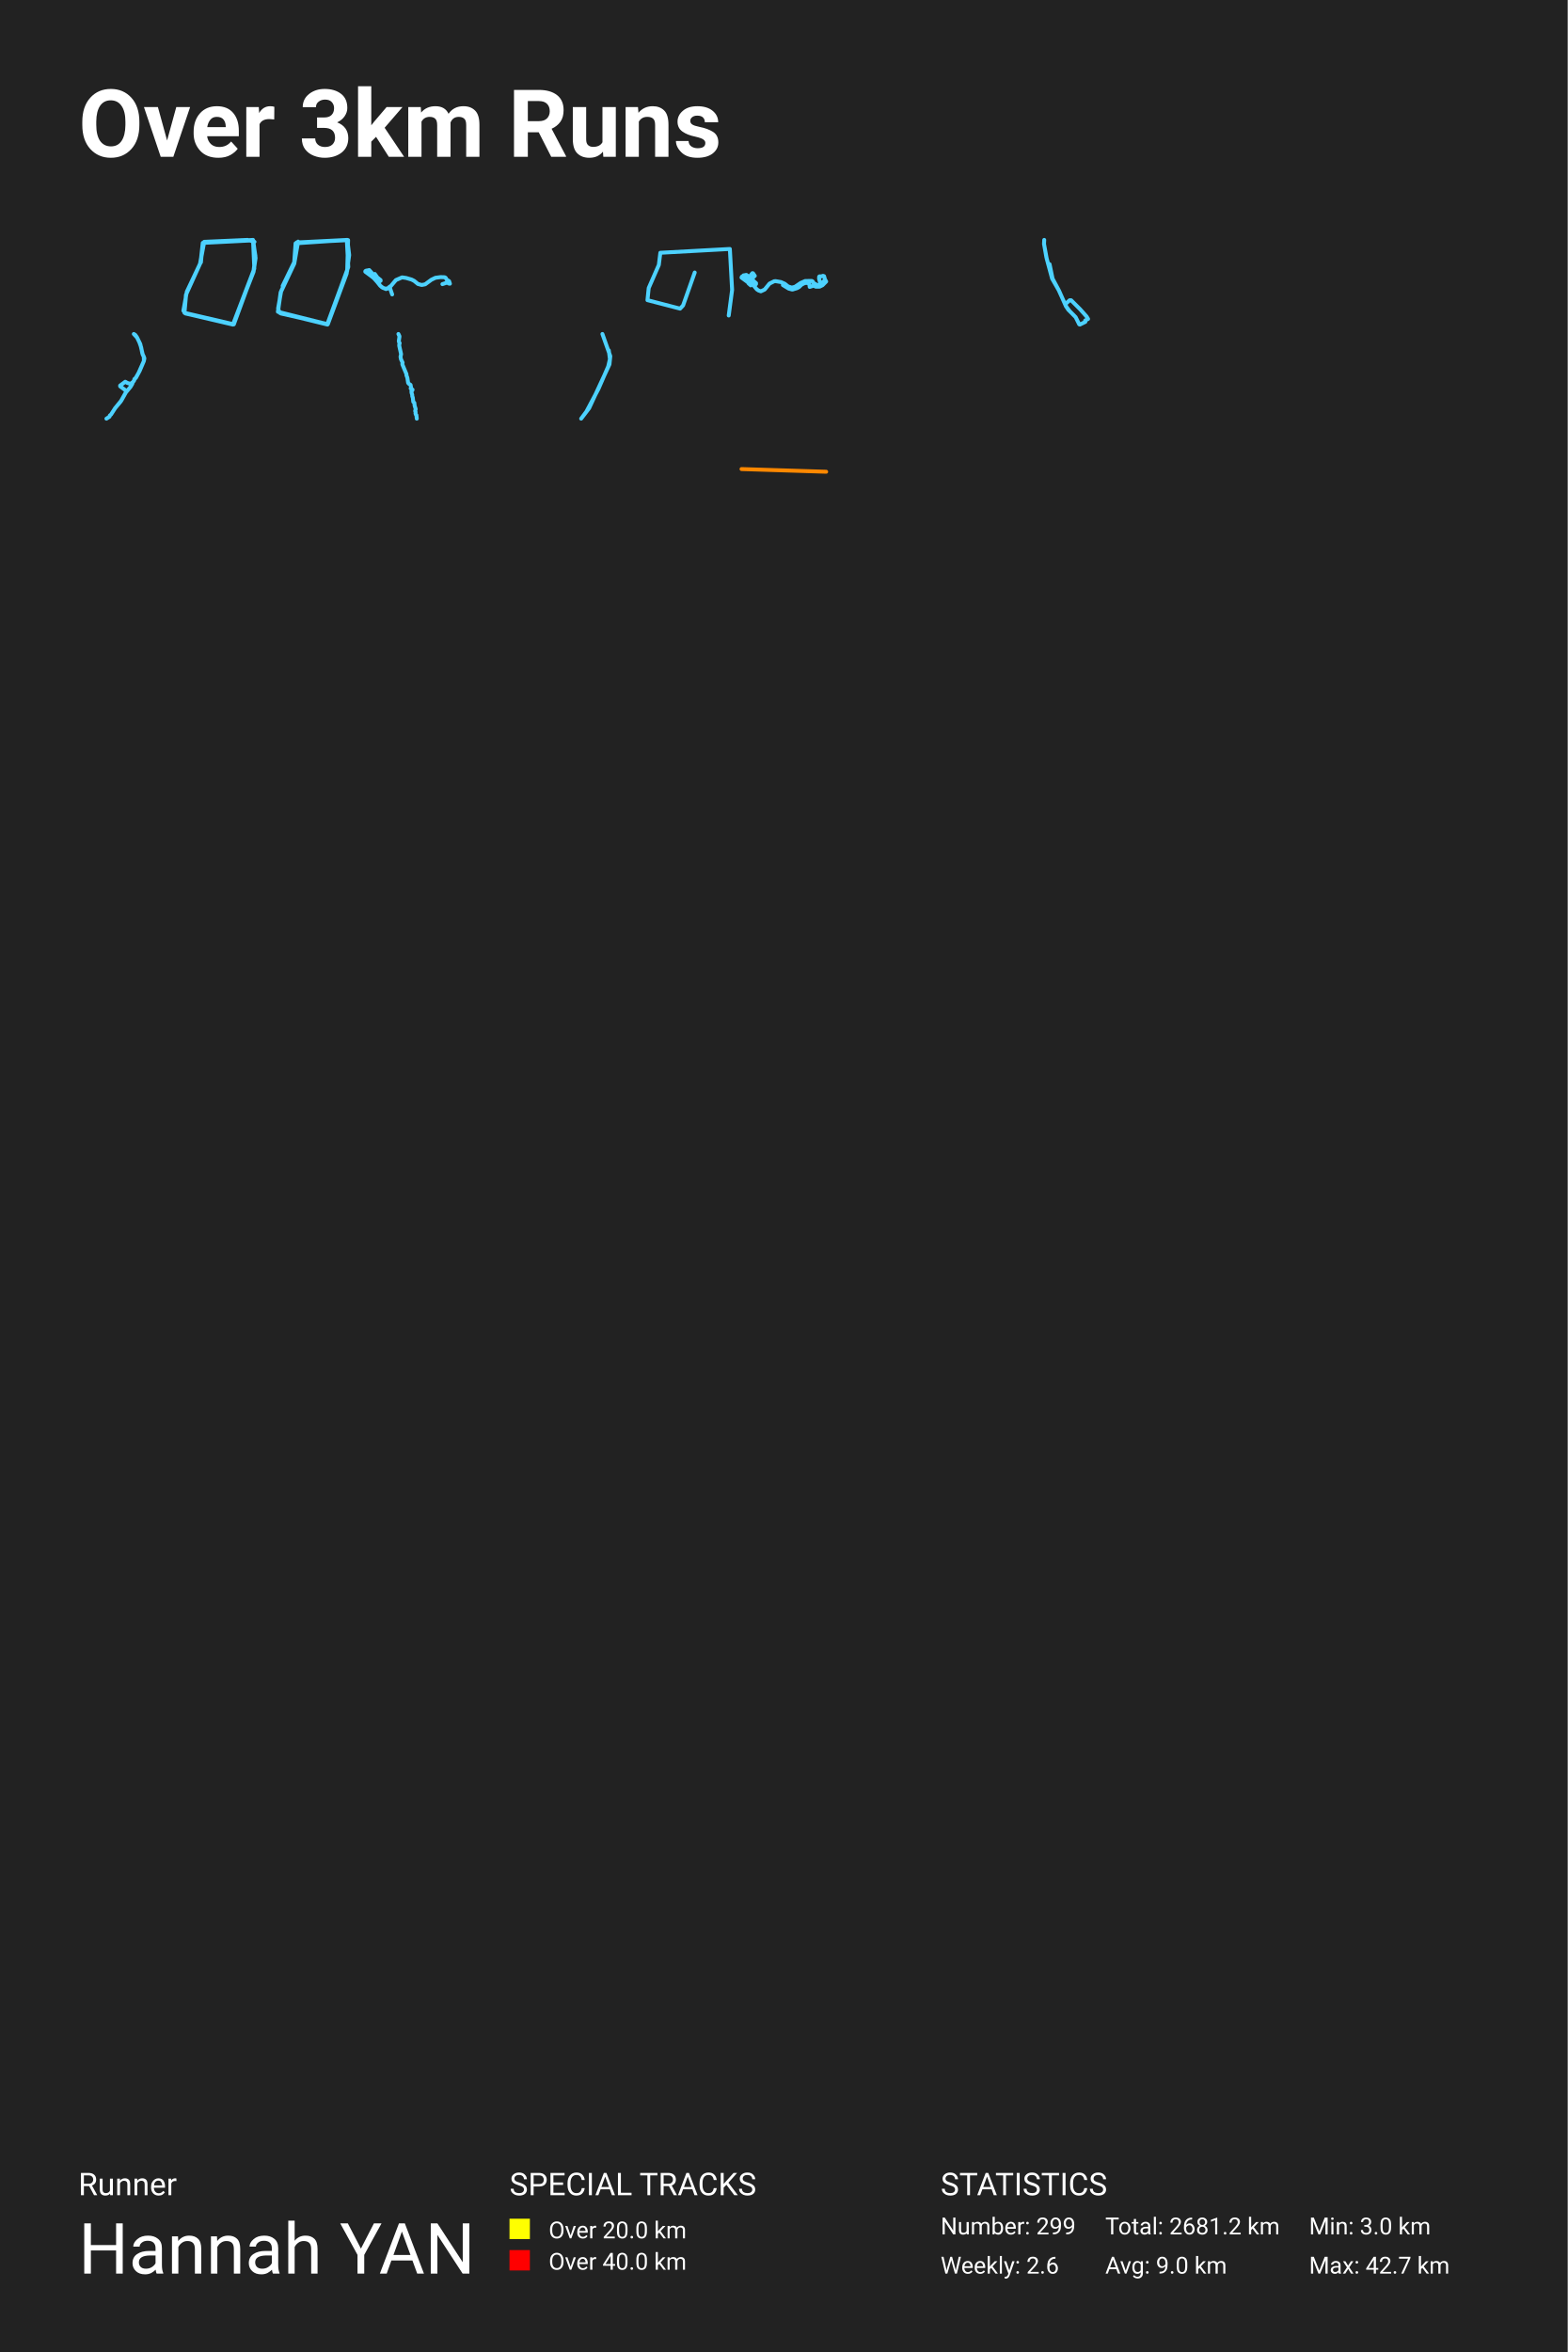
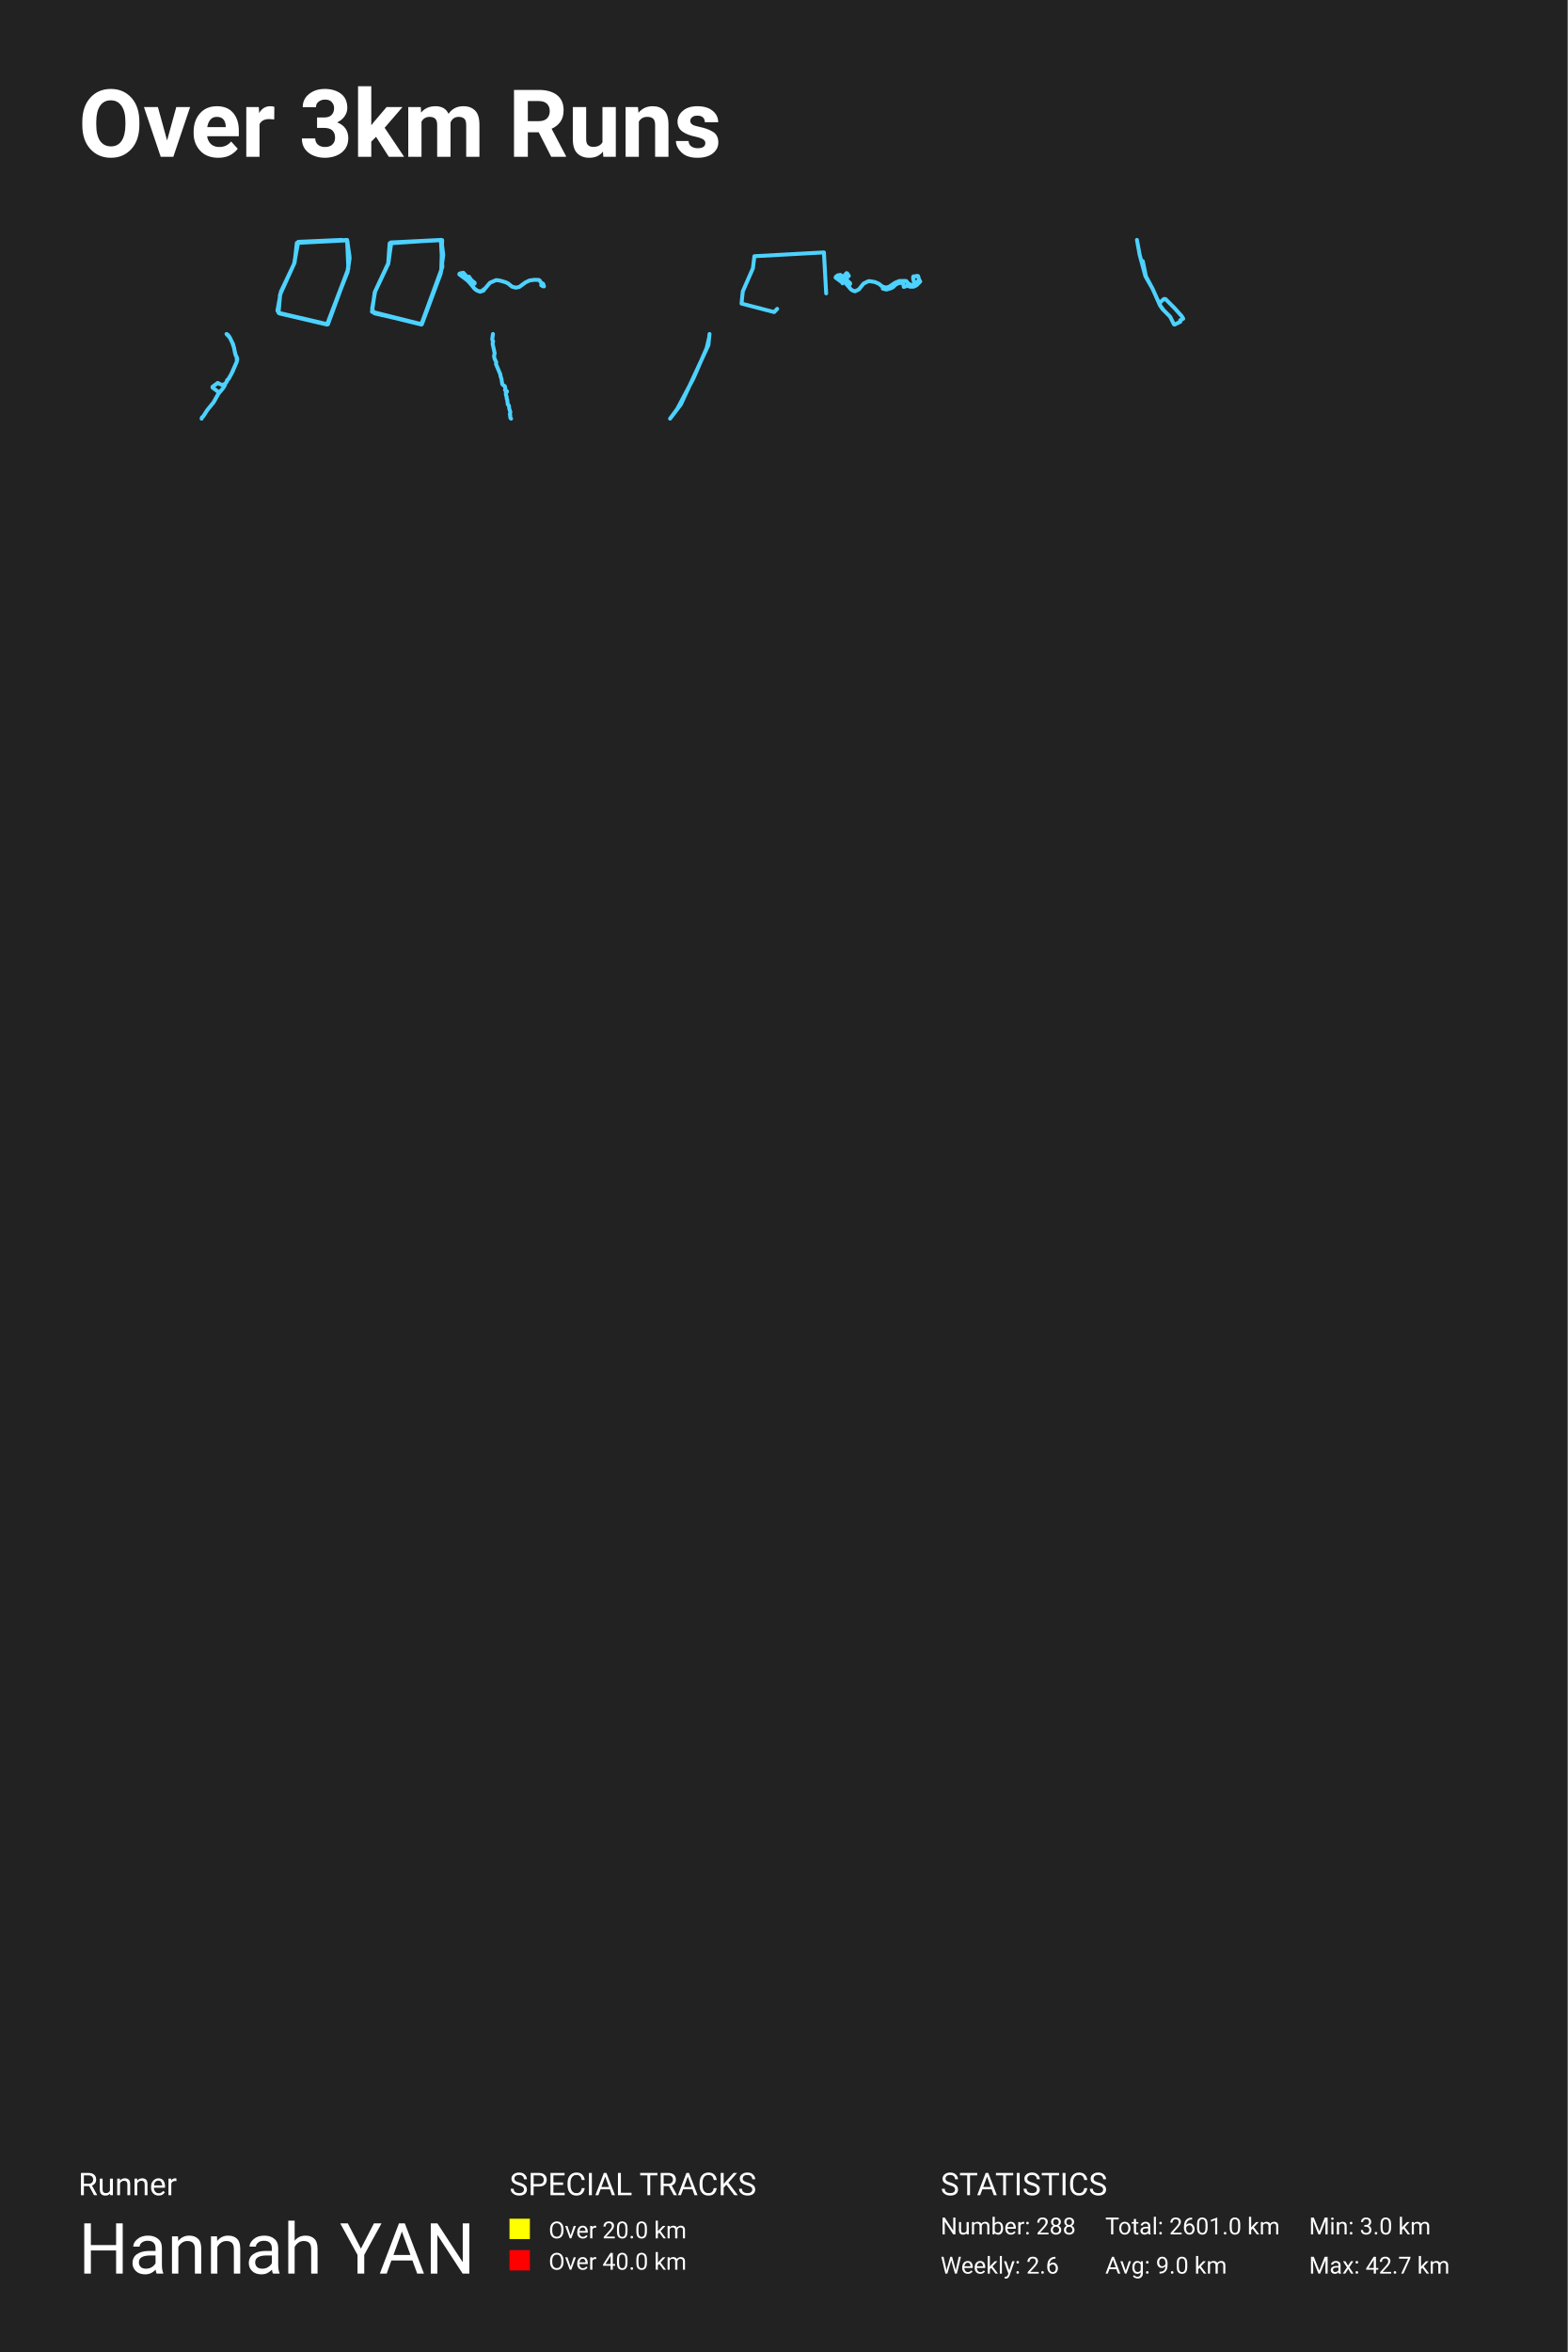
<svg xmlns="http://www.w3.org/2000/svg" baseProfile="full" height="300mm" version="1.1" viewBox="0,0,200,300" width="200mm">
  <defs />
  <rect fill="#222222" height="300" width="200" x="0" y="0" />
  <text fill="#FFFFFF" style="font-size:12px; font-family:-apple-system, BlinkMacSystemFont, 'Segoe UI', Roboto, 'Helvetica Neue', Arial, sans-serif; font-weight:bold;" x="10" y="20">Over 3km Runs</text>
  <text fill="#FFFFFF" style="font-size:4px; font-family:-apple-system, BlinkMacSystemFont, 'Segoe UI', Roboto, 'Helvetica Neue', Arial, sans-serif;" x="10" y="280">Runner</text>
  <text fill="#FFFFFF" style="font-size:9px; font-family:-apple-system, BlinkMacSystemFont, 'Segoe UI', Roboto, 'Helvetica Neue', Arial, sans-serif;" x="10" y="290">Hannah YAN</text>
  <text fill="#FFFFFF" style="font-size:4px; font-family:-apple-system, BlinkMacSystemFont, 'Segoe UI', Roboto, 'Helvetica Neue', Arial, sans-serif;" x="65" y="280">SPECIAL TRACKS</text>
  <rect fill="yellow" height="2.6" width="2.6" x="65" y="283" />
  <text fill="#FFFFFF" style="font-size:3px; font-family:-apple-system, BlinkMacSystemFont, 'Segoe UI', Roboto, 'Helvetica Neue', Arial, sans-serif;" x="70" y="285.5">Over 20.0 km</text>
  <rect fill="red" height="2.6" width="2.6" x="65" y="287" />
  <text fill="#FFFFFF" style="font-size:3px; font-family:-apple-system, BlinkMacSystemFont, 'Segoe UI', Roboto, 'Helvetica Neue', Arial, sans-serif;" x="70" y="289.5">Over 40.0 km</text>
  <text fill="#FFFFFF" style="font-size:4px; font-family:-apple-system, BlinkMacSystemFont, 'Segoe UI', Roboto, 'Helvetica Neue', Arial, sans-serif;" x="120" y="280">STATISTICS</text>
-   <text fill="#FFFFFF" style="font-size:3px; font-family:-apple-system, BlinkMacSystemFont, 'Segoe UI', Roboto, 'Helvetica Neue', Arial, sans-serif;" x="120" y="285">Number: 299</text>
+   <text fill="#FFFFFF" style="font-size:3px; font-family:-apple-system, BlinkMacSystemFont, 'Segoe UI', Roboto, 'Helvetica Neue', Arial, sans-serif;" x="120" y="285">Number: 288</text>
  <text fill="#FFFFFF" style="font-size:3px; font-family:-apple-system, BlinkMacSystemFont, 'Segoe UI', Roboto, 'Helvetica Neue', Arial, sans-serif;" x="120" y="290">Weekly: 2.6</text>
-   <text fill="#FFFFFF" style="font-size:3px; font-family:-apple-system, BlinkMacSystemFont, 'Segoe UI', Roboto, 'Helvetica Neue', Arial, sans-serif;" x="141" y="285">Total: 2681.2 km</text>
+   <text fill="#FFFFFF" style="font-size:3px; font-family:-apple-system, BlinkMacSystemFont, 'Segoe UI', Roboto, 'Helvetica Neue', Arial, sans-serif;" x="141" y="285">Total: 2601.0 km</text>
  <text fill="#FFFFFF" style="font-size:3px; font-family:-apple-system, BlinkMacSystemFont, 'Segoe UI', Roboto, 'Helvetica Neue', Arial, sans-serif;" x="141" y="290">Avg: 9.0 km</text>
  <text fill="#FFFFFF" style="font-size:3px; font-family:-apple-system, BlinkMacSystemFont, 'Segoe UI', Roboto, 'Helvetica Neue', Arial, sans-serif;" x="167" y="285">Min: 3.0 km</text>
  <text fill="#FFFFFF" style="font-size:3px; font-family:-apple-system, BlinkMacSystemFont, 'Segoe UI', Roboto, 'Helvetica Neue', Arial, sans-serif;" x="167" y="290">Max: 42.7 km</text>
-   <polyline fill="none" opacity="1" points="32.466,30.845 31.58,30.6 26.052,30.845 25.539,33.6 23.743,37.555 23.534,39.9 29.831,41.373 32.443,34.255 32.28,30.6 25.866,30.982 25.586,33.491 23.72,37.609 23.534,39.9 29.738,41.345 32.35,34.5 32.583,32.645 32.28,30.627 26.006,30.927 25.516,33.655 23.837,37.2 23.394,39.627 23.65,39.982 29.714,41.4 32.35,34.664 32.606,32.918 32.303,30.655 25.866,30.982 25.633,33.464" stroke="#4dd2ff" stroke-dasharray="none" stroke-linecap="round" stroke-linejoin="round" stroke-width="0.5" />
-   <polyline fill="none" opacity="1" points="38.034,30.818 37.546,33.62 35.824,37.265 35.452,39.768 41.757,41.346 44.432,34.055 44.246,30.6 37.708,31.035 37.522,33.592 35.87,37.129 35.475,39.36 35.684,39.904 41.78,41.4 44.292,34.545 44.409,30.627 37.918,30.954 37.546,33.565 35.801,37.292 35.475,39.686 35.824,39.985 41.826,41.346 44.223,34.898 44.548,32.532 44.316,30.6 37.848,30.926 37.592,33.32 36.057,36.476" stroke="#4dd2ff" stroke-dasharray="none" stroke-linecap="round" stroke-linejoin="round" stroke-width="0.5" />
-   <polyline fill="none" opacity="1" points="50.031,37.556 49.694,36.568 49.698,36.717 49.242,36.87 48.745,36.656 48.498,36.437 47.818,35.572 46.604,34.632 46.723,34.531 47.112,34.457 47.815,35.235 48.528,35.707 48.558,35.812 48.297,35.978 48.177,35.983 47.631,35.397 46.626,34.671 46.619,34.575 47.116,34.453 47.785,35.205 48.528,35.712 48.543,35.812 48.259,36 48.173,35.983 47.564,35.336 46.6,34.623 46.693,34.54 47.108,34.444 47.785,35.213 48.554,35.72 48.551,35.799 48.371,35.934 48.181,35.996 47.736,35.497 46.637,34.667 46.611,34.588 47.097,34.457 47.796,35.213 48.495,35.672 48.547,35.799 48.256,36.004 48.177,35.996 47.717,35.48 46.622,34.671 46.611,34.588 46.723,34.518 47.119,34.47 47.792,35.222 48.536,35.725 48.547,35.795 48.45,35.873 48.259,36 48.158,35.996 47.62,35.401 47.729,35.239 47.878,35.27 48.525,35.707 48.51,35.838 48.267,36.004 48.147,35.991 47.665,35.441 46.619,34.663 46.675,34.545 47.112,34.457 47.807,35.231 48.532,35.712 48.525,35.825 48.256,36.009 48.17,36.004 47.59,35.358 46.604,34.632 46.708,34.527 47.116,34.457 47.785,35.213 48.532,35.707 48.517,35.821 48.263,35.996 48.151,35.978 47.945,35.703 47.613,35.41 47.736,35.244 47.96,35.309 48.54,35.738 48.424,35.886 48.184,36 47.575,35.349 46.611,34.649 46.712,34.531 47.097,34.453 47.844,35.27 47.818,34.942 48.184,35.449 48.525,35.733 48.184,36 47.583,35.362 46.604,34.658 46.686,34.531 47.134,34.47 47.744,35.191 48.293,35.51 48.536,35.729 48.54,35.803 48.27,35.996 48.244,36.074 48.517,36.441 48.868,36.726 49.216,36.83 49.691,36.686 50.505,35.725 51.297,35.379 51.813,35.454 52.512,35.659 52.837,35.825 53.323,36.223 53.805,36.35 54.242,36.262 55.034,35.681 55.55,35.432 56.212,35.344 56.724,35.362 56.862,35.436 56.978,35.663 57.292,35.86 57.4,36.184 57.254,36.166 57.045,36.039 56.44,36.24" stroke="#4dd2ff" stroke-dasharray="none" stroke-linecap="round" stroke-linejoin="round" stroke-width="0.5" />
-   <polyline fill="none" opacity="1" points="92.969,40.244 93.4,36.979 93.113,31.756 84.243,32.241 84.052,33.79 82.76,36.737 82.6,38.285 86.764,39.367 87.147,38.957 88.63,34.76" stroke="#4dd2ff" stroke-dasharray="none" stroke-linecap="round" stroke-linejoin="round" stroke-width="0.5" />
-   <polyline fill="none" opacity="1" points="99.88,36.361 100.623,36.813 101.085,36.938 101.685,36.756 101.942,36.615 102.254,36.311 102.604,36.129 102.819,36.084 103.231,36.118 103.296,36.596 103.841,36.429 104.056,36.57 104.569,36.562 104.936,36.38 105.4,35.909 105.293,35.719 104.773,36.198 104.653,36.179 104.494,35.537 104.504,35.297 104.54,35.252 104.812,35.244 104.994,35.18 105.127,35.225 105.267,35.704 104.867,36.118 104.536,36.346 104.364,36.38 104.208,36.338 103.796,36.106 103.686,35.901 103.572,35.833 102.724,35.841 102.156,36.087 101.419,36.585 101.013,36.684 100.555,36.543 100.117,36.194 99.63,35.977 98.948,35.859 98.766,35.875 98.175,36.171 97.555,36.931 97.068,37.158 96.769,37.052 96.552,36.904 95.808,36.008 94.782,35.237 94.834,35.138 95.227,35.066 95.795,35.711 96.444,36.156 96.448,36.239 96.198,36.414 96.12,36.384 95.727,35.935 94.772,35.218 94.85,35.134 95.201,35.062 95.603,35.324 95.987,34.842 96.068,34.857 96.295,35.187 95.85,35.578 95.795,35.7 95.948,35.814 95.87,35.442 95.905,35.453 96.149,35.848 96.457,36.118 96.425,36.239 96.207,36.399 96.097,36.365 95.626,35.852 94.785,35.237 94.85,35.126 95.227,35.073 95.798,35.715 96.448,36.152 96.454,36.209 96.353,36.296 96.103,36.384 95.964,36.171 95.626,35.844 94.779,35.225 94.834,35.142 95.201,35.07 95.733,35.654 96.441,36.152 96.448,36.22 96.191,36.403 96.103,36.376 95.922,36.122 95.655,35.871 95.399,35.689 95.188,35.613 94.762,35.256 94.645,35.29 94.6,35.408 95.451,36.03 95.483,36.137 95.782,36.399" stroke="#4dd2ff" stroke-dasharray="none" stroke-linecap="round" stroke-linejoin="round" stroke-width="0.5" />
-   <polyline fill="none" opacity="1" points="133.188,31.087 133.492,32.806 133.702,33.608 133.904,33.7 134.281,35.533 135.056,36.983 136.007,39.08 136.282,39.498 137.228,40.455 137.685,41.371 137.768,41.4 138.464,41.056 138.445,40.879 138.812,40.684 138.626,40.375 137.783,39.429 136.655,38.301 136.468,38.295 135.934,38.765 136.012,39.085 136.395,39.595 136.002,39.091 135.105,37.075 134.222,35.533 133.531,32.966 133.192,31.121 133.217,30.6" stroke="#4dd2ff" stroke-dasharray="none" stroke-linecap="round" stroke-linejoin="round" stroke-width="0.5" />
-   <polyline fill="none" opacity="1" points="14.666,52.085 15.403,51.204 16.06,50.04 16.023,49.787 15.333,49.279 15.323,49.182 15.983,48.693 16.229,48.837 16.697,48.988 16.81,48.829 16.946,48.759 17.105,48.546 17.145,48.352 17.321,48.196 17.679,47.572 18.353,46.05 18.423,45.693 18.157,45.08 18.005,44.296 17.789,43.679 17.5,43.07 17.072,42.6 17.265,42.728 17.46,43 17.895,43.885 18.22,45.27 18.343,45.464 18.36,46.035 17.819,47.304 17.341,48.192 17.138,48.379 17.128,48.507 16.913,48.794 16.88,48.957 16.651,49.341 16.063,50.047 15.482,51.087 14.686,52.065 14.158,52.884 14.019,52.985 13.969,53.148 13.577,53.4" stroke="#4dd2ff" stroke-dasharray="none" stroke-linecap="round" stroke-linejoin="round" stroke-width="0.5" />
-   <polyline fill="none" opacity="1" points="50.829,42.6 50.969,42.899 50.879,43.501 50.919,43.668 50.988,43.758 50.932,43.992 50.943,44.144 51.17,45.171 51.096,45.511 51.157,45.826 51.363,46.255 51.323,46.459 51.861,47.74 51.846,47.851 51.97,48.184 52.067,48.838 52.152,48.943 52.379,49.092 52.445,49.45 52.392,49.548 52.627,49.697 52.616,49.774 52.492,49.885 52.508,50.11 52.587,50.351 52.598,50.567 52.659,50.69 52.725,51.258 52.857,51.382 52.901,51.761 53.036,52.178 52.965,52.419 53.028,52.564 53.007,52.721 53.052,52.882 53.121,52.94 53.171,53.4" stroke="#4dd2ff" stroke-dasharray="none" stroke-linecap="round" stroke-linejoin="round" stroke-width="0.5" />
-   <polyline fill="none" opacity="1" points="77.669,44.685 77.811,45.805 77.593,46.747 76.341,49.619 74.815,52.491 74.141,53.4 75.156,52.069 77.754,46.47 77.859,45.428 76.853,42.6" stroke="#4dd2ff" stroke-dasharray="none" stroke-linecap="round" stroke-linejoin="round" stroke-width="0.5" />
-   <polyline fill="none" opacity="1" points="105.4,60.171 94.6,59.829" stroke="#ff8800" stroke-dasharray="none" stroke-linecap="round" stroke-linejoin="round" stroke-width="0.5" />
+   <polyline fill="none" opacity="1" points="43.58,30.6 38.052,30.845 37.539,33.6 35.743,37.555 35.534,39.9 41.831,41.373 44.443,34.255 44.28,30.6 37.866,30.982 37.586,33.491 35.72,37.609 35.534,39.9 41.738,41.345 44.35,34.5 44.583,32.645 44.28,30.627 38.006,30.927 37.516,33.655 35.837,37.2 35.394,39.627 35.65,39.982 41.714,41.4 44.35,34.664 44.606,32.918 44.303,30.655 37.866,30.982" stroke="#4dd2ff" stroke-dasharray="none" stroke-linecap="round" stroke-linejoin="round" stroke-width="0.5" />
+   <polyline fill="none" opacity="1" points="49.546,33.62 47.824,37.265 47.452,39.768 53.757,41.346 56.432,34.055 56.246,30.6 49.708,31.035 49.522,33.592 47.87,37.129 47.475,39.36 47.684,39.904 53.78,41.4 56.292,34.545 56.409,30.627 49.918,30.954 49.546,33.565 47.801,37.292 47.475,39.686 47.824,39.985 53.826,41.346 56.223,34.898 56.548,32.532 56.316,30.6 49.848,30.926 49.592,33.32" stroke="#4dd2ff" stroke-dasharray="none" stroke-linecap="round" stroke-linejoin="round" stroke-width="0.5" />
+   <polyline fill="none" opacity="1" points="61.694,36.911 61.698,37.06 61.242,37.213 60.745,36.999 60.498,36.78 59.818,35.915 58.604,34.975 58.723,34.874 59.112,34.8 59.815,35.578 60.528,36.05 60.558,36.155 60.297,36.321 60.177,36.326 59.631,35.74 58.626,35.014 58.619,34.918 59.116,34.796 59.785,35.548 60.528,36.055 60.543,36.155 60.259,36.343 60.173,36.326 59.564,35.679 58.6,34.966 58.693,34.883 59.108,34.787 59.785,35.556 60.554,36.063 60.551,36.142 60.371,36.278 60.181,36.339 59.736,35.84 58.637,35.01 58.611,34.931 59.097,34.8 59.796,35.556 60.495,36.015 60.547,36.142 60.256,36.348 60.177,36.339 59.717,35.823 58.622,35.014 58.611,34.931 58.723,34.861 59.119,34.813 59.792,35.565 60.536,36.068 60.547,36.138 60.45,36.216 60.259,36.343 60.158,36.339 59.62,35.744 59.729,35.583 59.878,35.613 60.525,36.05 60.51,36.181 60.267,36.348 60.147,36.334 59.665,35.784 58.619,35.006 58.675,34.888 59.112,34.8 59.807,35.574 60.532,36.055 60.525,36.168 60.256,36.352 60.17,36.348 59.59,35.701 58.604,34.975 58.708,34.87 59.116,34.8 59.785,35.556 60.532,36.05 60.517,36.164 60.263,36.339 60.151,36.321 59.945,36.046 59.613,35.753 59.736,35.587 59.96,35.653 60.54,36.081 60.424,36.229 60.184,36.343 59.575,35.692 58.611,34.993 58.712,34.874 59.097,34.796 59.844,35.613 59.818,35.285 60.184,35.792 60.525,36.077 60.184,36.343 59.583,35.705 58.604,35.001 58.686,34.874 59.134,34.813 59.744,35.535 60.293,35.854 60.536,36.072 60.54,36.146 60.27,36.339 60.244,36.417 60.517,36.785 60.868,37.069 61.216,37.174 61.691,37.029 62.505,36.068 63.297,35.722 63.813,35.797 64.512,36.002 64.837,36.168 65.323,36.566 65.805,36.693 66.242,36.605 67.034,36.024 67.55,35.775 68.212,35.687 68.724,35.705 68.862,35.779 68.978,36.007 69.292,36.203 69.4,36.527 69.254,36.509 69.045,36.382" stroke="#4dd2ff" stroke-dasharray="none" stroke-linecap="round" stroke-linejoin="round" stroke-width="0.5" />
+   <polyline fill="none" opacity="1" points="105.4,37.418 105.113,32.195 96.243,32.68 96.052,34.228 94.76,37.175 94.6,38.723 98.764,39.805 99.147,39.395" stroke="#4dd2ff" stroke-dasharray="none" stroke-linecap="round" stroke-linejoin="round" stroke-width="0.5" />
+   <polyline fill="none" opacity="1" points="112.623,36.813 113.085,36.938 113.685,36.756 113.942,36.615 114.254,36.311 114.604,36.129 114.819,36.084 115.231,36.118 115.296,36.596 115.841,36.429 116.056,36.57 116.569,36.562 116.936,36.38 117.4,35.909 117.293,35.719 116.773,36.198 116.653,36.179 116.494,35.537 116.504,35.297 116.54,35.252 116.812,35.244 116.994,35.18 117.127,35.225 117.267,35.704 116.867,36.118 116.536,36.346 116.364,36.38 116.208,36.338 115.796,36.106 115.686,35.901 115.572,35.833 114.724,35.841 114.156,36.087 113.419,36.585 113.013,36.684 112.555,36.543 112.117,36.194 111.63,35.977 110.948,35.859 110.766,35.875 110.175,36.171 109.555,36.931 109.068,37.158 108.769,37.052 108.552,36.904 107.808,36.008 106.782,35.237 106.834,35.138 107.227,35.066 107.795,35.711 108.444,36.156 108.448,36.239 108.198,36.414 108.12,36.384 107.727,35.935 106.772,35.218 106.85,35.134 107.201,35.062 107.603,35.324 107.987,34.842 108.068,34.857 108.295,35.187 107.85,35.578 107.795,35.7 107.948,35.814 107.87,35.442 107.905,35.453 108.149,35.848 108.457,36.118 108.425,36.239 108.207,36.399 108.097,36.365 107.626,35.852 106.785,35.237 106.85,35.126 107.227,35.073 107.798,35.715 108.448,36.152 108.454,36.209 108.353,36.296 108.103,36.384 107.964,36.171 107.626,35.844 106.779,35.225 106.834,35.142 107.201,35.07 107.733,35.654 108.441,36.152 108.448,36.22 108.191,36.403 108.103,36.376 107.922,36.122 107.655,35.871 107.399,35.689 107.188,35.613 106.762,35.256 106.645,35.29 106.6,35.408 107.451,36.03 107.483,36.137" stroke="#4dd2ff" stroke-dasharray="none" stroke-linecap="round" stroke-linejoin="round" stroke-width="0.5" />
+   <polyline fill="none" opacity="1" points="145.362,32.37 145.583,33.213 145.795,33.309 146.191,35.236 147.006,36.759 148.005,38.962 148.294,39.401 149.288,40.407 149.767,41.37 149.855,41.4 150.587,41.039 150.566,40.852 150.953,40.648 150.757,40.322 149.87,39.329 148.685,38.143 148.49,38.137 147.928,38.631 148.01,38.968 148.412,39.504 148,38.974 147.057,36.855 146.13,35.236 145.403,32.539 145.047,30.6" stroke="#4dd2ff" stroke-dasharray="none" stroke-linecap="round" stroke-linejoin="round" stroke-width="0.5" />
+   <polyline fill="none" opacity="1" points="27.188,51.41 27.861,50.218 27.823,49.959 27.116,49.439 27.106,49.339 27.783,48.839 28.034,48.986 28.513,49.141 28.629,48.978 28.768,48.906 28.931,48.688 28.972,48.489 29.152,48.33 29.519,47.69 30.209,46.133 30.28,45.767 30.008,45.139 29.852,44.337 29.631,43.705 29.336,43.081 28.897,42.6 29.094,42.731 29.295,43.009 29.74,43.915 30.073,45.334 30.199,45.533 30.216,46.117 29.662,47.416 29.172,48.326 28.965,48.517 28.955,48.648 28.734,48.942 28.7,49.109 28.466,49.502 27.864,50.225 27.269,51.29 26.454,52.292 25.913,53.13 25.771,53.233 25.72,53.4" stroke="#4dd2ff" stroke-dasharray="none" stroke-linecap="round" stroke-linejoin="round" stroke-width="0.5" />
+   <polyline fill="none" opacity="1" points="62.891,42.6 62.795,43.248 62.837,43.427 62.911,43.523 62.851,43.775 62.863,43.938 63.107,45.044 63.028,45.409 63.093,45.748 63.314,46.209 63.272,46.428 63.851,47.806 63.834,47.926 63.967,48.284 64.072,48.988 64.163,49.101 64.407,49.26 64.478,49.645 64.422,49.752 64.674,49.911 64.663,49.994 64.53,50.114 64.547,50.356 64.632,50.615 64.643,50.847 64.708,50.98 64.779,51.591 64.921,51.724 64.97,52.132 65.114,52.58 65.038,52.839 65.106,52.995 65.083,53.164 65.131,53.337 65.205,53.4" stroke="#4dd2ff" stroke-dasharray="none" stroke-linecap="round" stroke-linejoin="round" stroke-width="0.5" />
+   <polyline fill="none" opacity="1" points="90.454,43.111 90.158,44.388 88.462,48.278 86.394,52.168 85.482,53.4 86.857,51.598 90.377,44.012 90.518,42.6" stroke="#4dd2ff" stroke-dasharray="none" stroke-linecap="round" stroke-linejoin="round" stroke-width="0.5" />
</svg>
